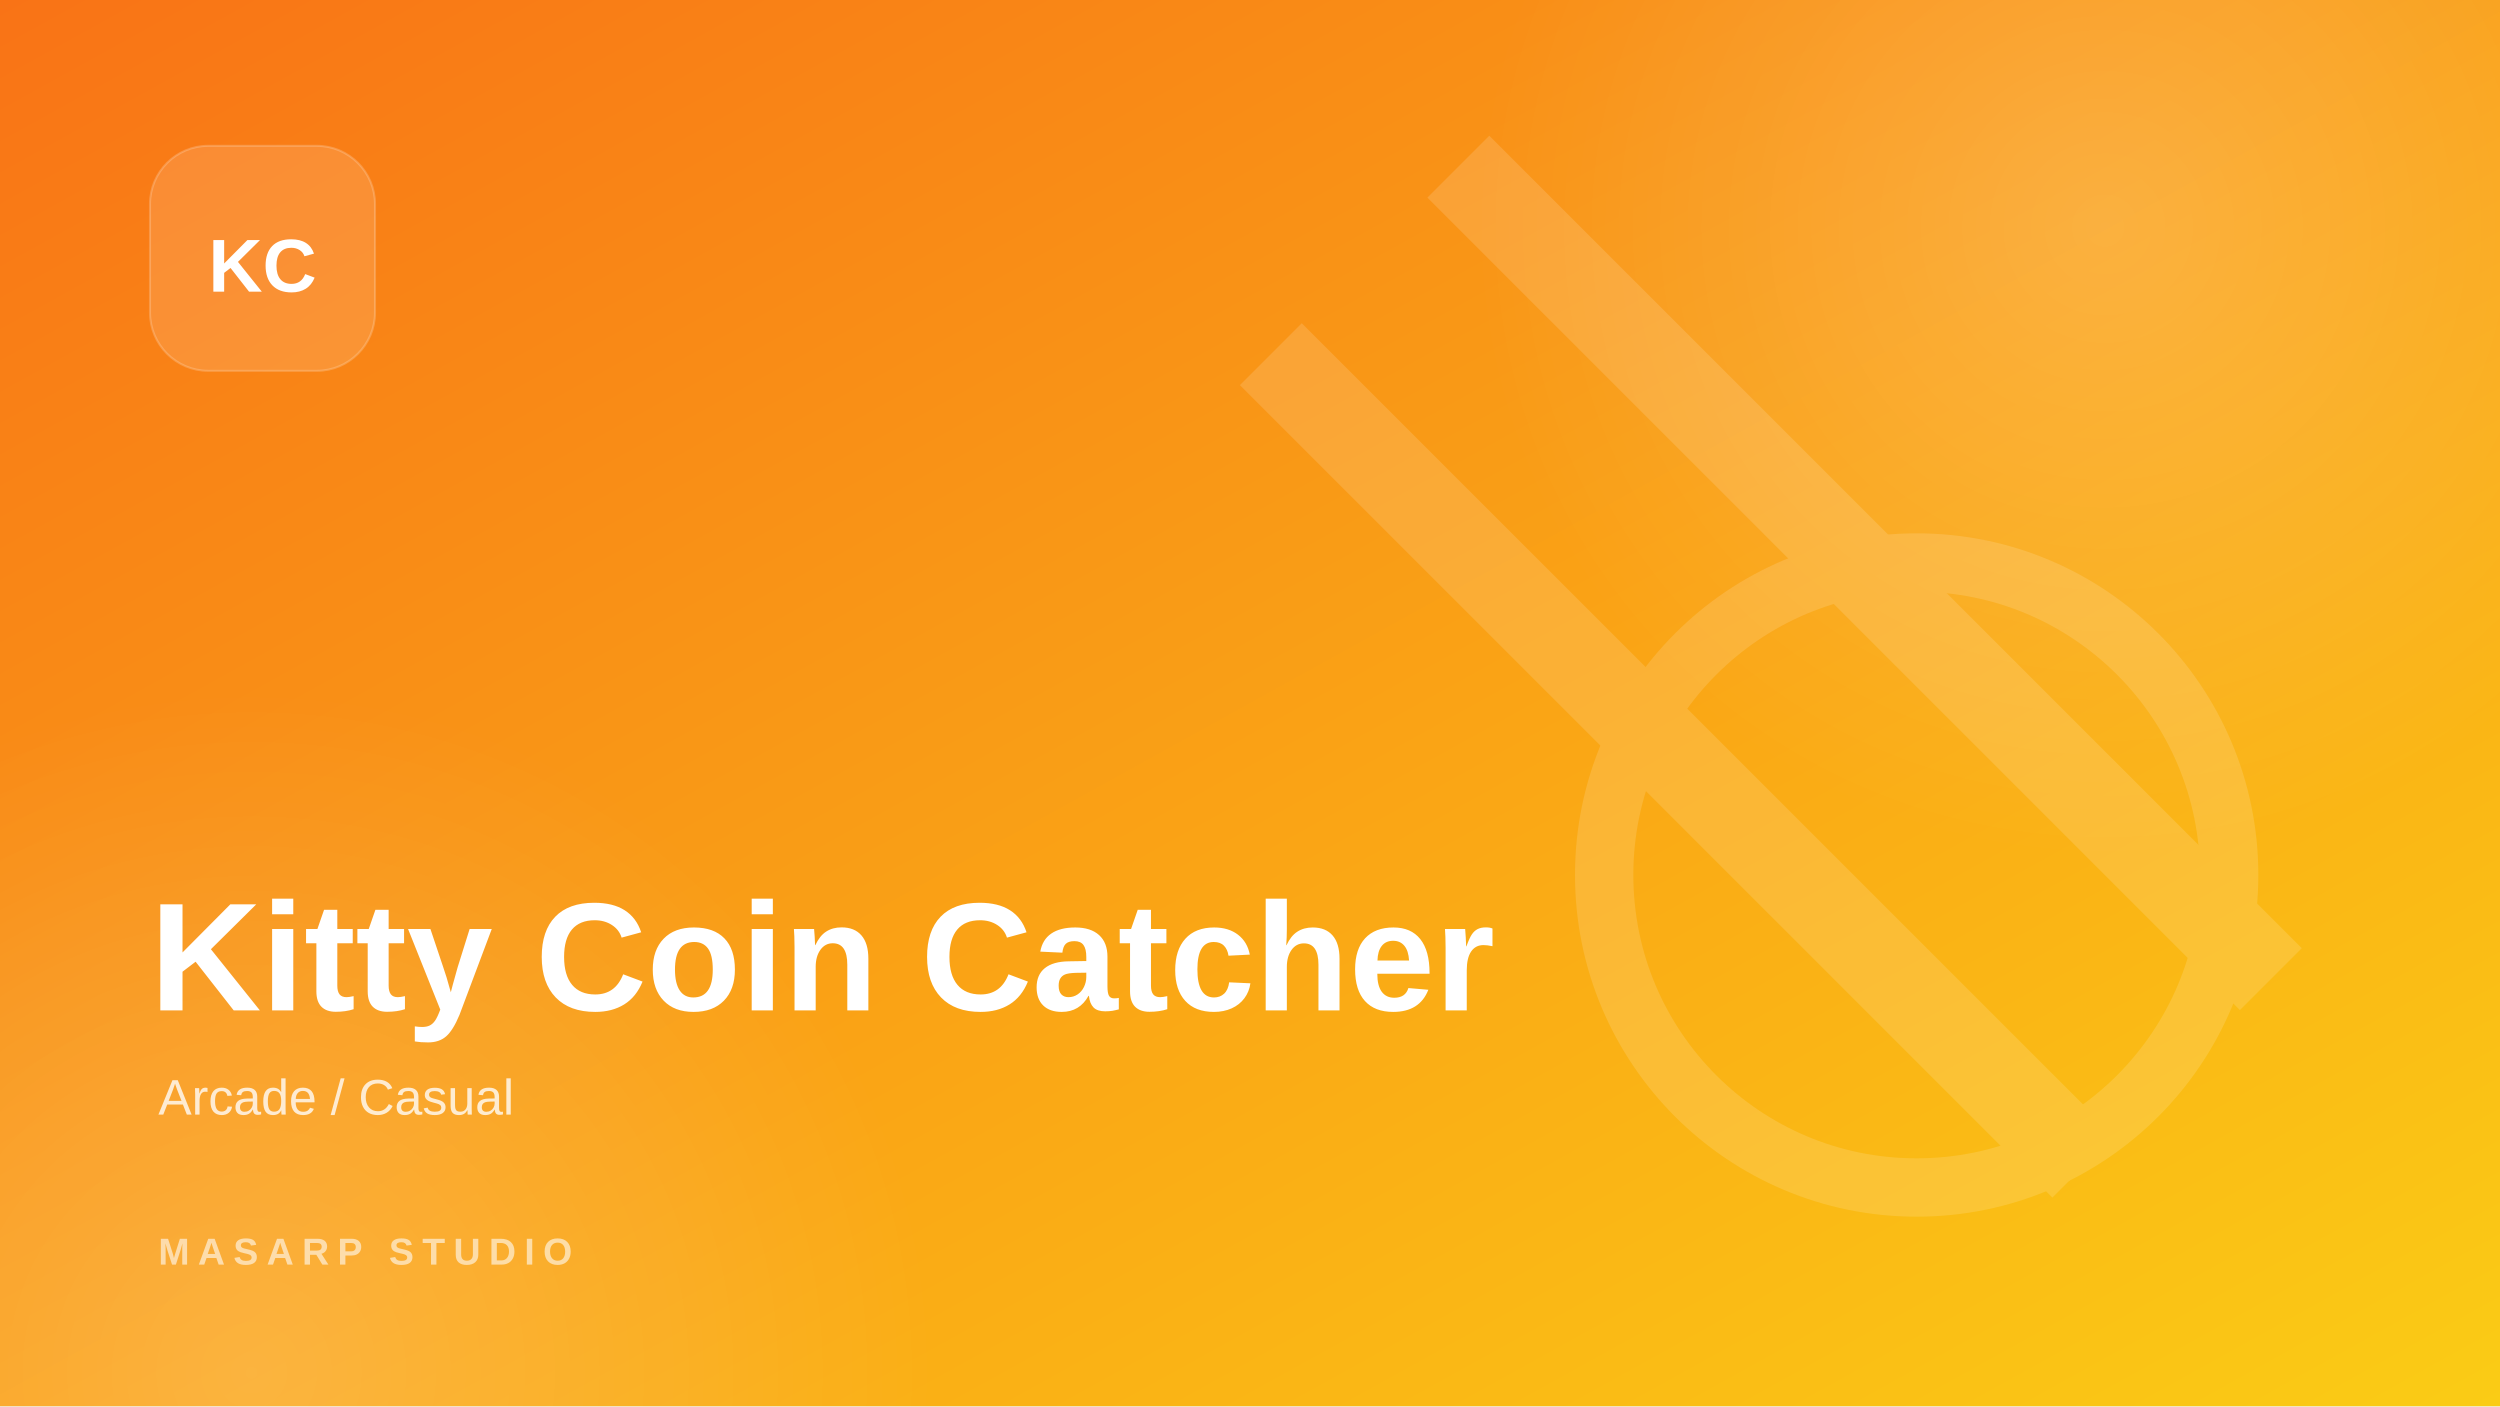
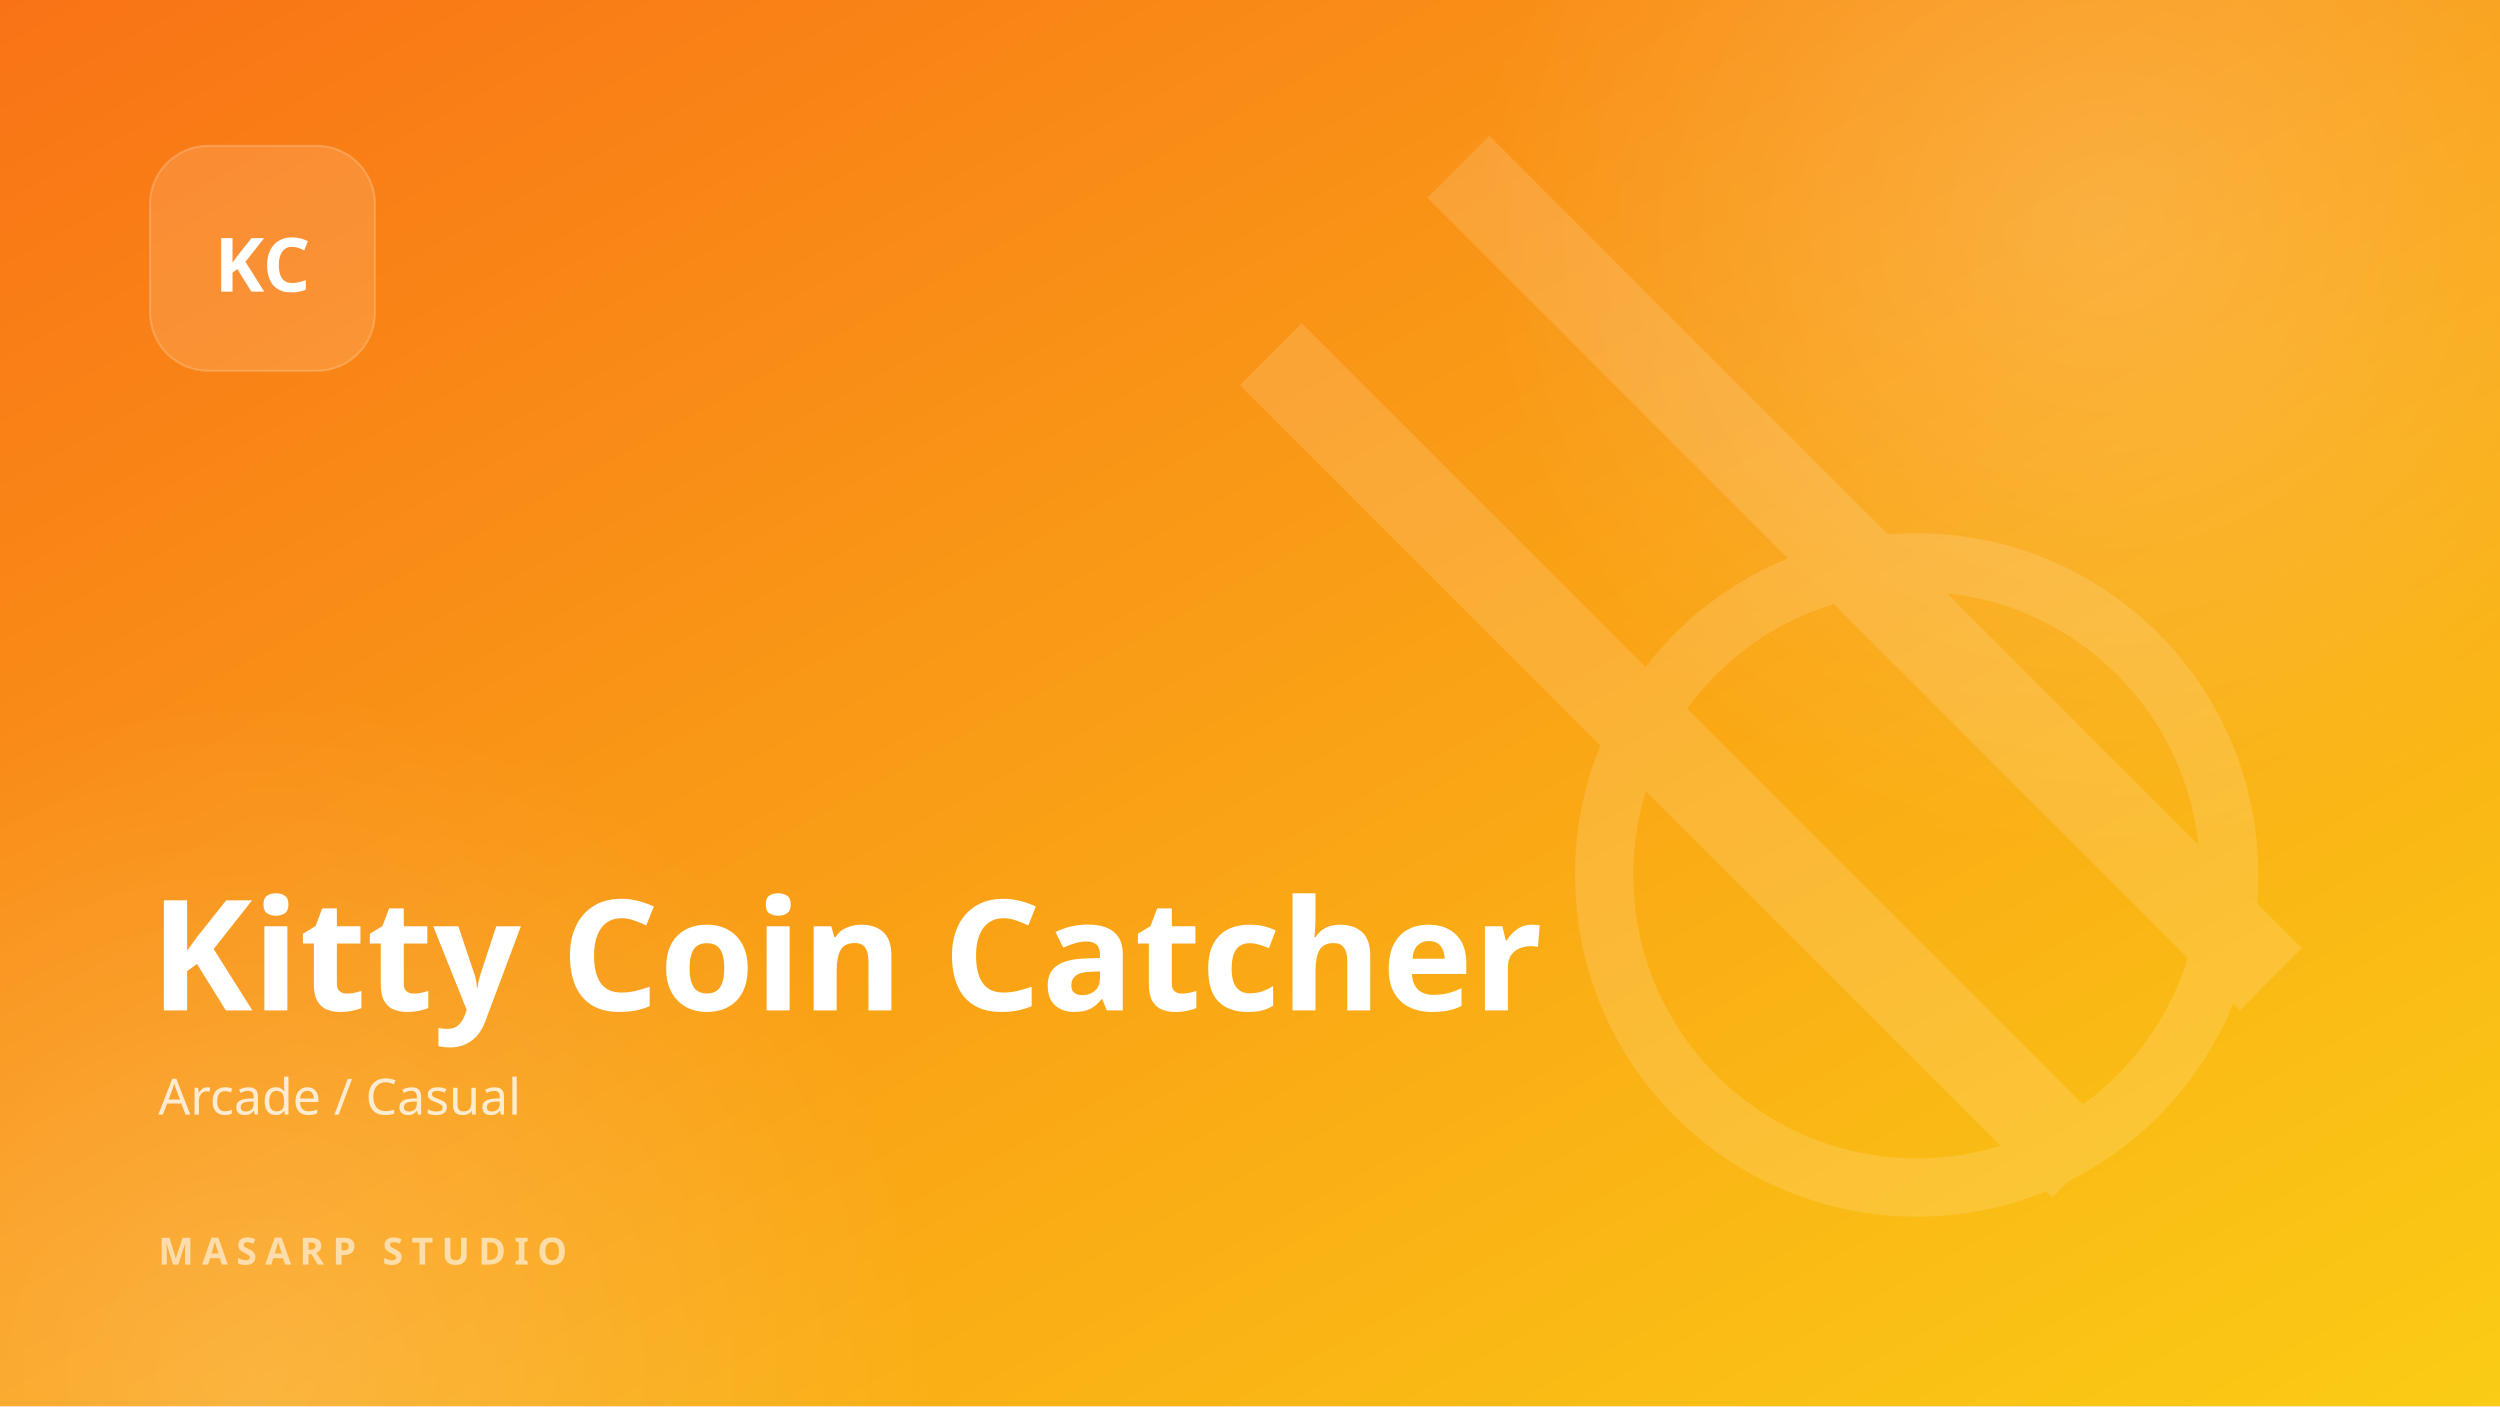
<svg xmlns="http://www.w3.org/2000/svg" viewBox="0 0 1200 675" role="img" aria-label="Kitty Coin Catcher cover fallback">
  <defs>
    <linearGradient id="g" x1="0" y1="0" x2="1" y2="1">
      <stop stop-color="#f97316" />
      <stop offset="1" stop-color="#facc15" />
    </linearGradient>
    <radialGradient id="r">
      <stop stop-color="#fff" stop-opacity=".18" />
      <stop offset="1" stop-color="#fff" stop-opacity="0" />
    </radialGradient>
  </defs>
  <rect width="1200" height="675" fill="url(#g)" />
  <circle cx="1010" cy="110" r="300" fill="url(#r)" />
  <circle cx="120" cy="660" r="330" fill="url(#r)" />
  <g opacity=".14" stroke="#fff" fill="none">
    <path d="M700 80l390 390M610 170l390 390" stroke-width="42" />
    <circle cx="920" cy="420" r="150" stroke-width="28" />
  </g>
  <rect x="72" y="70" width="108" height="108" rx="28" fill="#fff" fill-opacity=".13" stroke="#fff" stroke-opacity=".2" />
-   <text x="126" y="140" text-anchor="middle" font-family="Arial,sans-serif" font-size="36" font-weight="900" fill="#fff">KC</text>
-   <text x="72" y="485" font-family="Arial,sans-serif" font-size="74" font-weight="900" fill="#fff">Kitty Coin Catcher</text>
-   <text x="76" y="535" font-family="Arial,sans-serif" font-size="24" fill="#fff" fill-opacity=".78">Arcade / Casual</text>
-   <text x="76" y="607" font-family="Arial,sans-serif" font-size="18" font-weight="700" letter-spacing="4" fill="#fff" fill-opacity=".58">MASARP STUDIO</text>
+   <text x="126" y="140" text-anchor="middle" font-family="sans-serif" font-size="36" font-weight="900" fill="#fff">KC</text>
+   <text x="72" y="485" font-family="sans-serif" font-size="74" font-weight="900" fill="#fff">Kitty Coin Catcher</text>
+   <text x="76" y="535" font-family="sans-serif" font-size="24" fill="#fff" fill-opacity=".78">Arcade / Casual</text>
+   <text x="76" y="607" font-family="sans-serif" font-size="18" font-weight="700" letter-spacing="4" fill="#fff" fill-opacity=".58">MASARP STUDIO</text>
</svg>
